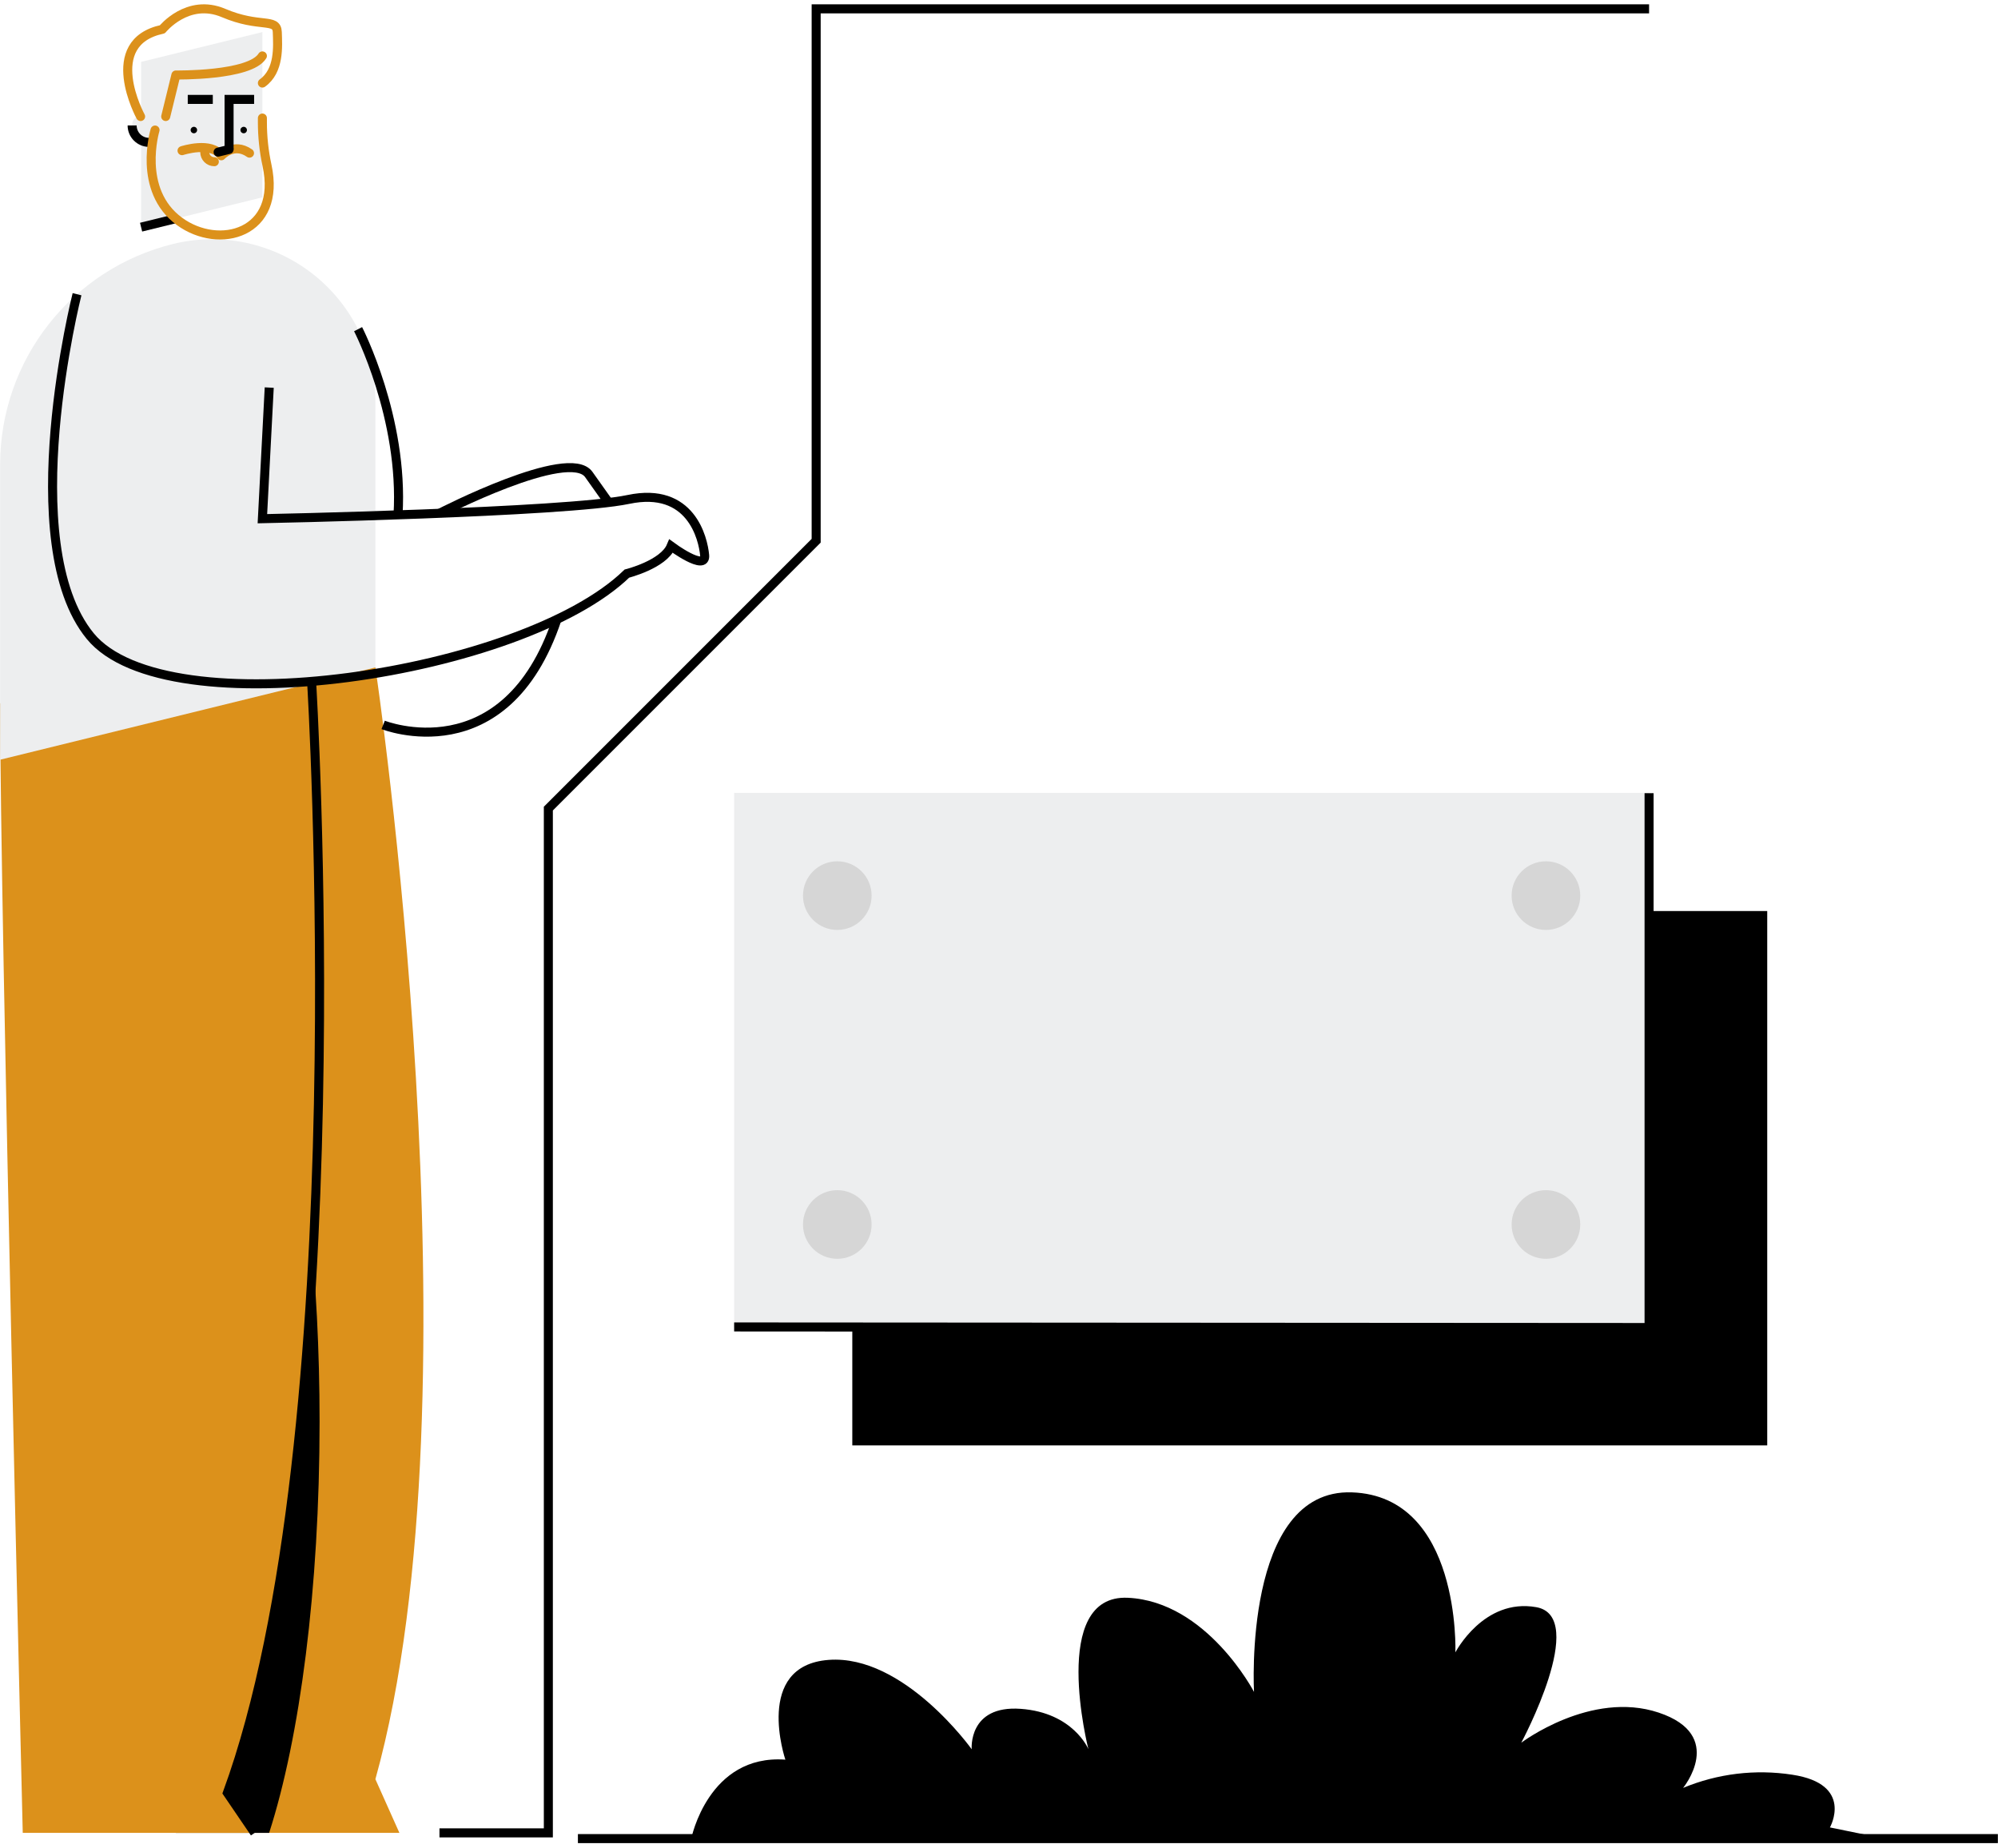
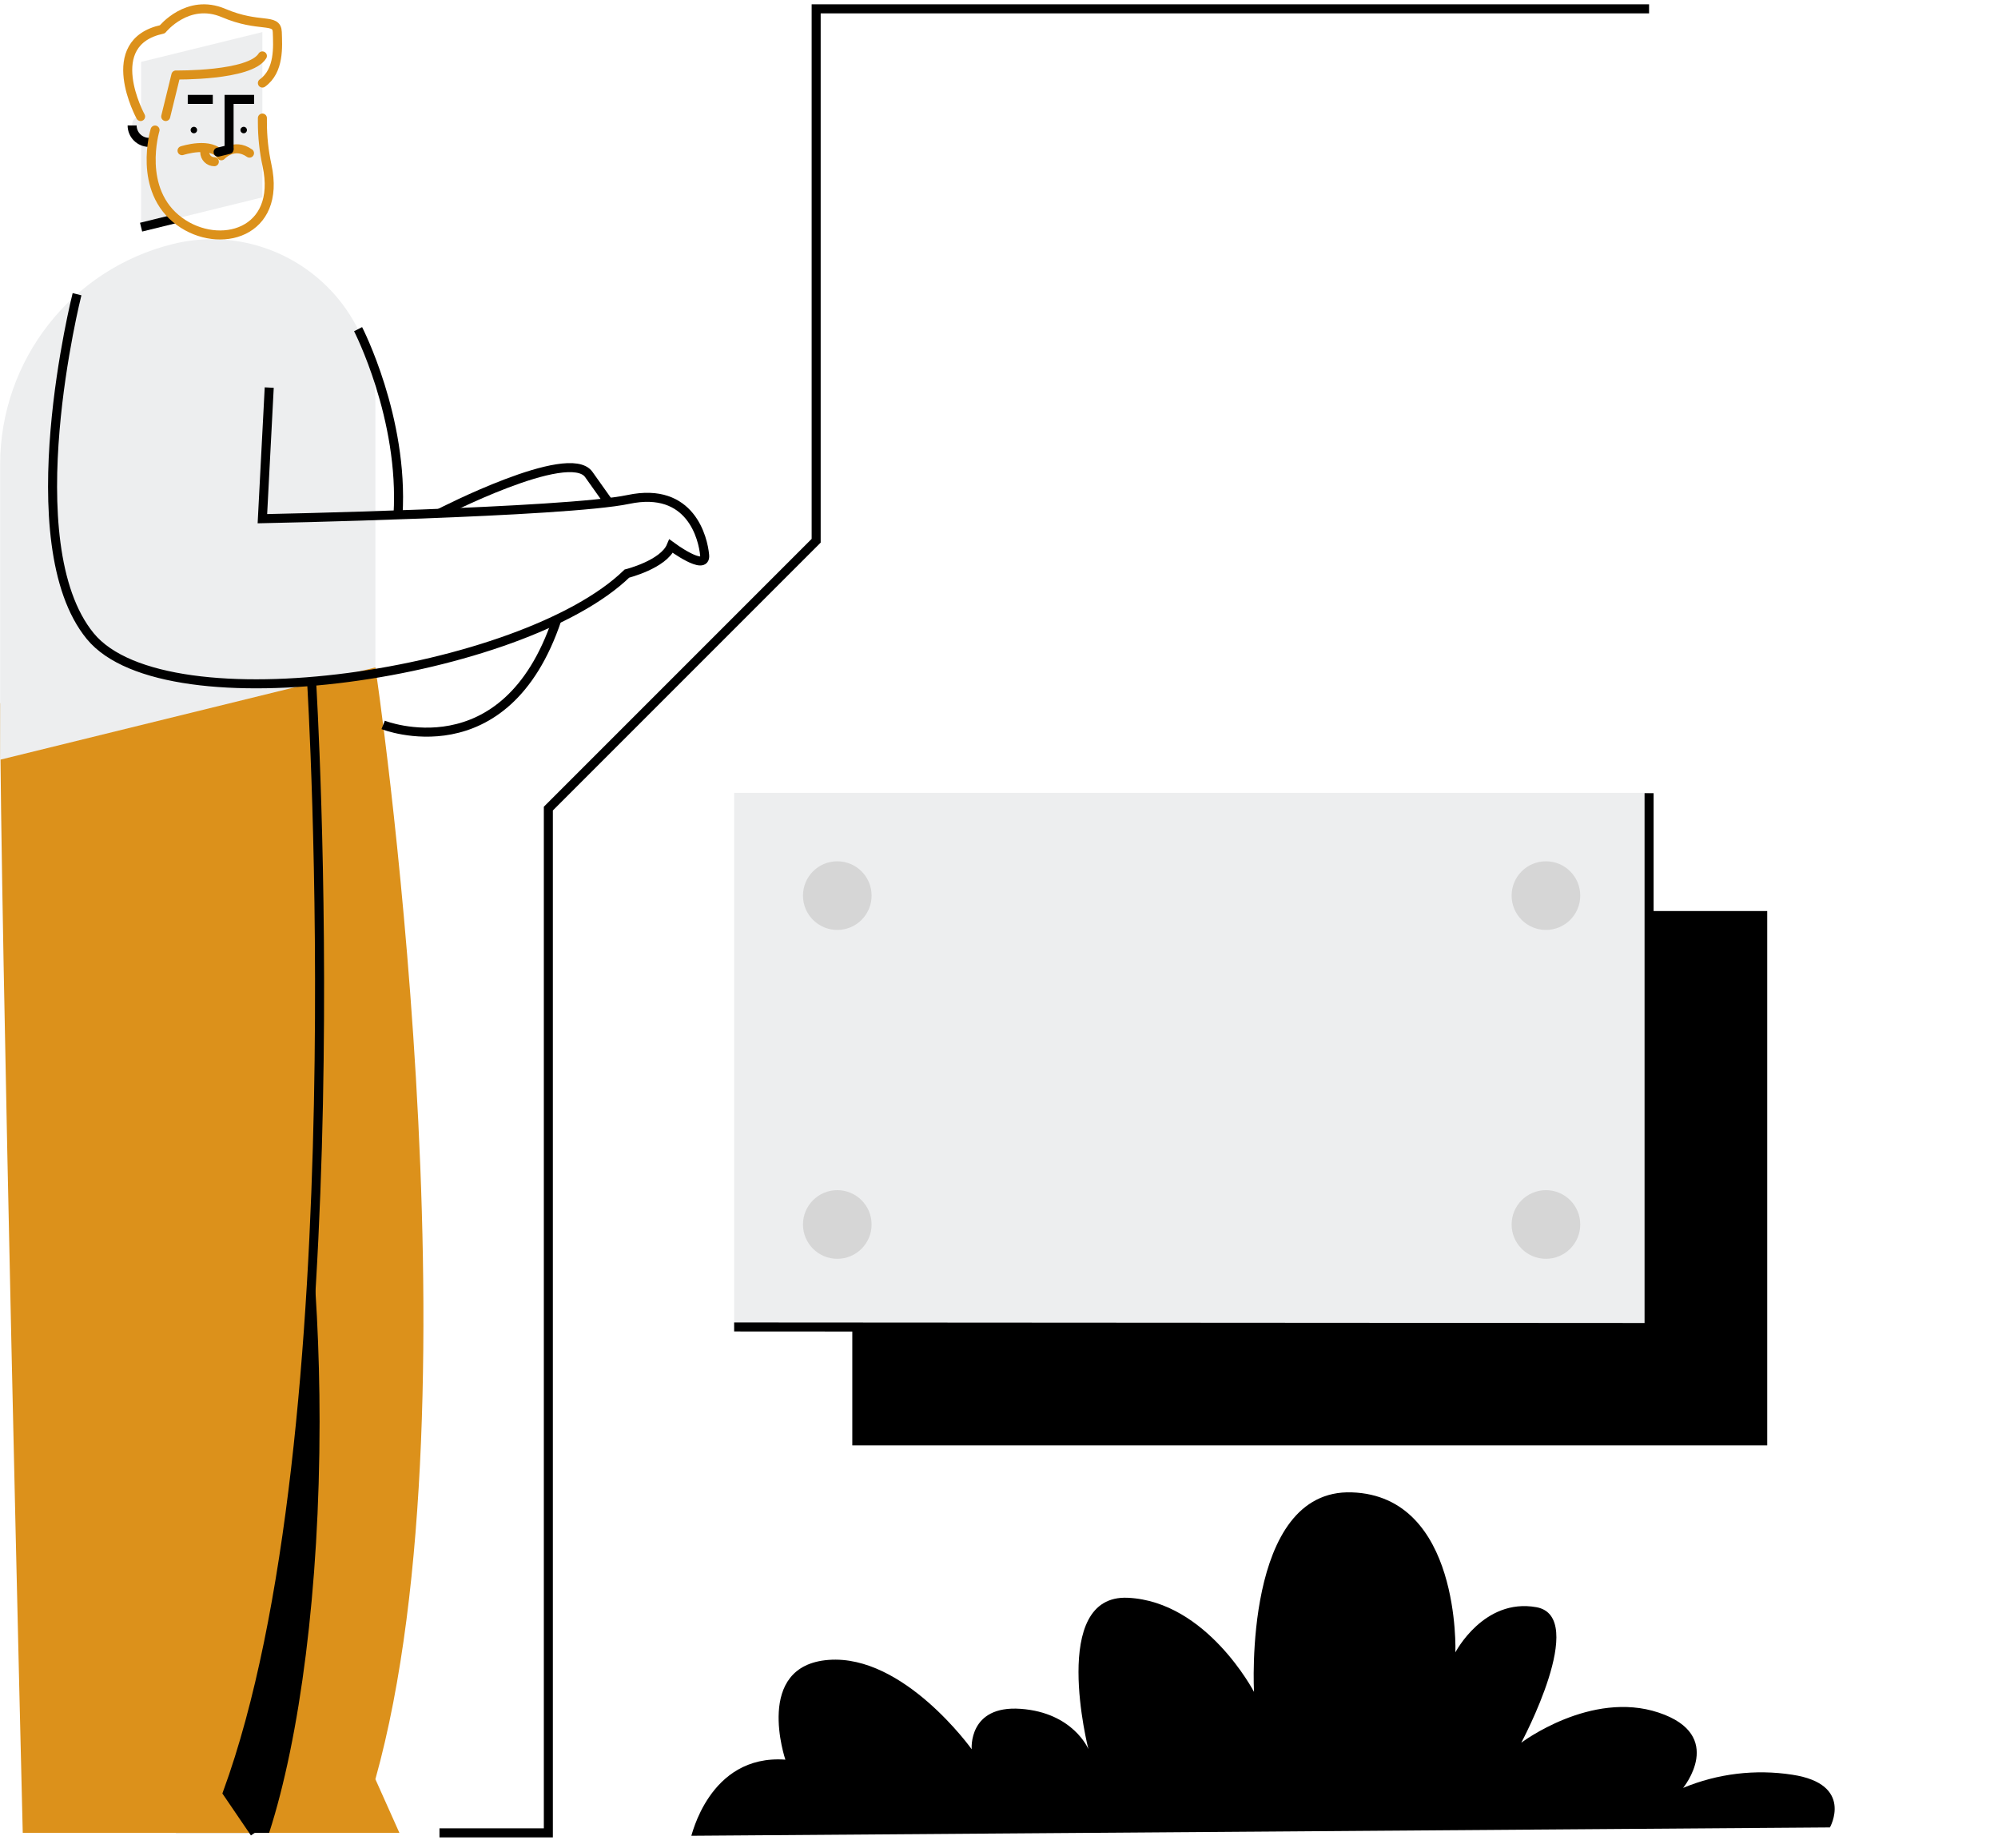
<svg xmlns="http://www.w3.org/2000/svg" width="332" height="307" viewBox="0 0 332 307" fill="none">
  <path d="M62.377 110.895L30.248 100.671L29.228 304.521H66.368L62.377 295.602C80.337 231.195 62.377 110.895 62.377 110.895Z" fill="#DC911B" />
  <path d="M53.103 236.216C53.103 188.471 43.41 149.766 31.453 149.766C30.963 149.769 30.475 149.835 30.002 149.964L29.228 304.521H44.723C49.822 288.705 53.103 263.992 53.103 236.216Z" fill="black" />
  <path d="M51.785 113.387C51.785 113.387 59.456 238.592 37.79 297.872L42.315 304.521H3.78C3.78 304.521 0.022 151.205 0.022 116.832L51.785 113.387Z" fill="#DC911B" />
  <path d="M43.601 16.515V32.787L23.444 37.741V10.281L43.601 5.327V16.515Z" fill="#EDEEEF" />
  <path d="M30.248 25.031C30.248 25.031 35.157 23.416 36.772 25.886C36.772 25.886 38.82 23.588 41.459 25.443" stroke="#DC911B" stroke-width="1.5" stroke-linecap="round" stroke-linejoin="round" />
  <path d="M32.215 22.145C32.513 22.145 32.754 21.903 32.754 21.606C32.754 21.308 32.513 21.067 32.215 21.067C31.917 21.067 31.676 21.308 31.676 21.606C31.676 21.903 31.917 22.145 32.215 22.145Z" fill="black" />
  <path d="M40.493 22.145C40.791 22.145 41.032 21.903 41.032 21.606C41.032 21.308 40.791 21.067 40.493 21.067C40.195 21.067 39.954 21.308 39.954 21.606C39.954 21.903 40.195 22.145 40.493 22.145Z" fill="black" />
  <path d="M38.065 24.821V16.515H42.225" stroke="black" stroke-width="1.5" />
  <path d="M31.199 16.515H35.36" stroke="black" stroke-width="1.5" />
  <path d="M42.873 15.155H42.873" stroke="black" stroke-width="1.5" />
  <path d="M24.772 20.771V23.655C23.216 23.655 21.955 22.394 21.955 20.838C21.955 20.751 21.958 20.666 21.966 20.581C22.124 18.832 24.772 19.014 24.772 20.771Z" fill="#EDEEEF" />
  <path d="M24.772 23.655C23.216 23.655 21.955 22.394 21.955 20.838" stroke="black" stroke-width="1.5" />
  <path d="M35.615 26.868C34.735 26.868 34.022 26.155 34.022 25.275" stroke="#DC911B" stroke-width="1.5" stroke-linecap="round" stroke-linejoin="round" />
  <path d="M29.228 36.319L23.444 37.741" stroke="black" stroke-width="1.5" />
  <path d="M38.064 24.827L36.244 25.274" stroke="black" stroke-width="1.5" stroke-linecap="round" />
  <path d="M62.377 66.878V110.895L0.022 126.221V77.198C0.022 59.816 11.889 44.679 28.769 40.53H28.769C36.864 38.541 45.424 40.383 51.985 45.526C58.545 50.669 62.377 58.542 62.377 66.878L62.377 66.878Z" fill="#EDEEEF" />
  <path d="M25.763 21.605C25.763 21.605 22.723 31.586 29.816 36.779C36.42 41.614 46.831 38.783 44.367 27.473C43.856 25.113 43.599 22.705 43.602 20.29V19.616" stroke="#DC911B" stroke-width="1.5" stroke-linecap="round" stroke-linejoin="round" />
  <path d="M23.363 19.36C23.363 19.36 16.658 7.079 26.983 4.867C26.983 4.867 31.182 -0.378 37.154 2.162C43.127 4.703 45.995 2.92 46.077 5.327C46.159 7.735 46.453 11.75 43.601 13.799" stroke="#DC911B" stroke-width="1.5" stroke-linecap="round" stroke-linejoin="round" />
  <path d="M27.536 19.358L29.228 12.459C29.228 12.459 41.553 12.649 43.601 9.292" stroke="#DC911B" stroke-width="1.5" stroke-linecap="round" stroke-linejoin="round" />
  <path d="M51.785 113.387C51.785 113.387 59.456 238.592 37.789 297.872L42.315 304.521" stroke="black" stroke-width="1.5" />
  <path d="M12.8 48.882C12.8 48.882 2.329 90.233 14.996 105.686C27.663 121.139 86.943 112.019 104.169 95.299C104.169 95.299 110.249 93.779 111.516 90.739C111.516 90.739 117.343 95.046 117.089 92.259C116.836 89.473 114.809 80.788 104.423 82.977C94.036 85.166 43.601 86.179 43.601 86.179L44.737 64.393" stroke="black" stroke-width="1.5" />
  <path d="M59.502 54.689C59.502 54.689 67.121 69.455 66.139 85.544" stroke="black" stroke-width="1.5" />
  <path d="M63.667 120.44C63.667 120.44 83.964 128.501 92.547 102.907" stroke="black" stroke-width="1.5" />
  <path d="M73.025 85.285C73.025 85.285 94.531 74.177 97.836 78.833L101.141 83.488" stroke="black" stroke-width="1.5" />
  <path d="M274.021 1.468H135.619V89.842L91.117 134.344V304.521H73.025" stroke="black" stroke-width="1.5" />
-   <path d="M96.029 305.471H331.978" stroke="black" stroke-width="1.5" />
-   <path d="M304.072 303.615C304.072 303.615 308.137 296.422 297.817 294.858C291.684 293.91 285.409 294.668 279.678 297.047C279.678 297.047 286.871 288.291 275.613 284.538C264.354 280.785 252.783 289.542 252.783 289.542C252.783 289.542 264.041 268.588 255.285 267.024C246.528 265.461 241.837 274.53 241.837 274.53C241.837 274.53 242.775 248.573 224.636 247.947C206.497 247.322 208.374 281.098 208.374 281.098C208.374 281.098 200.555 266.086 187.42 265.461C174.285 264.835 180.853 290.606 180.853 290.606C180.853 290.606 178.351 284.538 169.594 283.912C160.838 283.287 161.463 290.626 161.463 290.626C161.463 290.626 150.204 274.843 137.695 275.781C125.185 276.719 130.502 292.356 130.502 292.356C117.68 291.418 114.865 305.471 114.865 305.471H313.141L304.072 303.615Z" fill="black" />
+   <path d="M304.072 303.615C304.072 303.615 308.137 296.422 297.817 294.858C291.684 293.91 285.409 294.668 279.678 297.047C279.678 297.047 286.871 288.291 275.613 284.538C264.354 280.785 252.783 289.542 252.783 289.542C252.783 289.542 264.041 268.588 255.285 267.024C246.528 265.461 241.837 274.53 241.837 274.53C241.837 274.53 242.775 248.573 224.636 247.947C206.497 247.322 208.374 281.098 208.374 281.098C208.374 281.098 200.555 266.086 187.42 265.461C174.285 264.835 180.853 290.606 180.853 290.606C180.853 290.606 178.351 284.538 169.594 283.912C160.838 283.287 161.463 290.626 161.463 290.626C161.463 290.626 150.204 274.843 137.695 275.781C125.185 276.719 130.502 292.356 130.502 292.356C117.68 291.418 114.865 305.471 114.865 305" fill="black" />
  <rect x="141.624" y="151.363" width="152.029" height="88.781" fill="black" />
  <rect x="121.991" y="131.73" width="152.029" height="88.781" fill="#EDEEEF" />
  <path d="M274.021 131.778V220.559L121.991 220.463" stroke="black" stroke-width="1.5" />
  <path d="M139.13 209.142C142.279 209.142 144.831 206.589 144.831 203.44C144.831 200.291 142.279 197.739 139.13 197.739C135.981 197.739 133.428 200.291 133.428 203.44C133.428 206.589 135.981 209.142 139.13 209.142Z" fill="#D6D6D6" />
  <path d="M256.881 154.502C260.03 154.502 262.583 151.95 262.583 148.801C262.583 145.652 260.03 143.099 256.881 143.099C253.732 143.099 251.18 145.652 251.18 148.801C251.18 151.95 253.732 154.502 256.881 154.502Z" fill="#D6D6D6" />
  <path d="M256.881 209.142C260.03 209.142 262.583 206.589 262.583 203.44C262.583 200.291 260.03 197.739 256.881 197.739C253.732 197.739 251.18 200.291 251.18 203.44C251.18 206.589 253.732 209.142 256.881 209.142Z" fill="#D6D6D6" />
  <path d="M139.13 154.502C142.279 154.502 144.831 151.95 144.831 148.801C144.831 145.652 142.279 143.099 139.13 143.099C135.981 143.099 133.428 145.652 133.428 148.801C133.428 151.95 135.981 154.502 139.13 154.502Z" fill="#D6D6D6" />
</svg>
